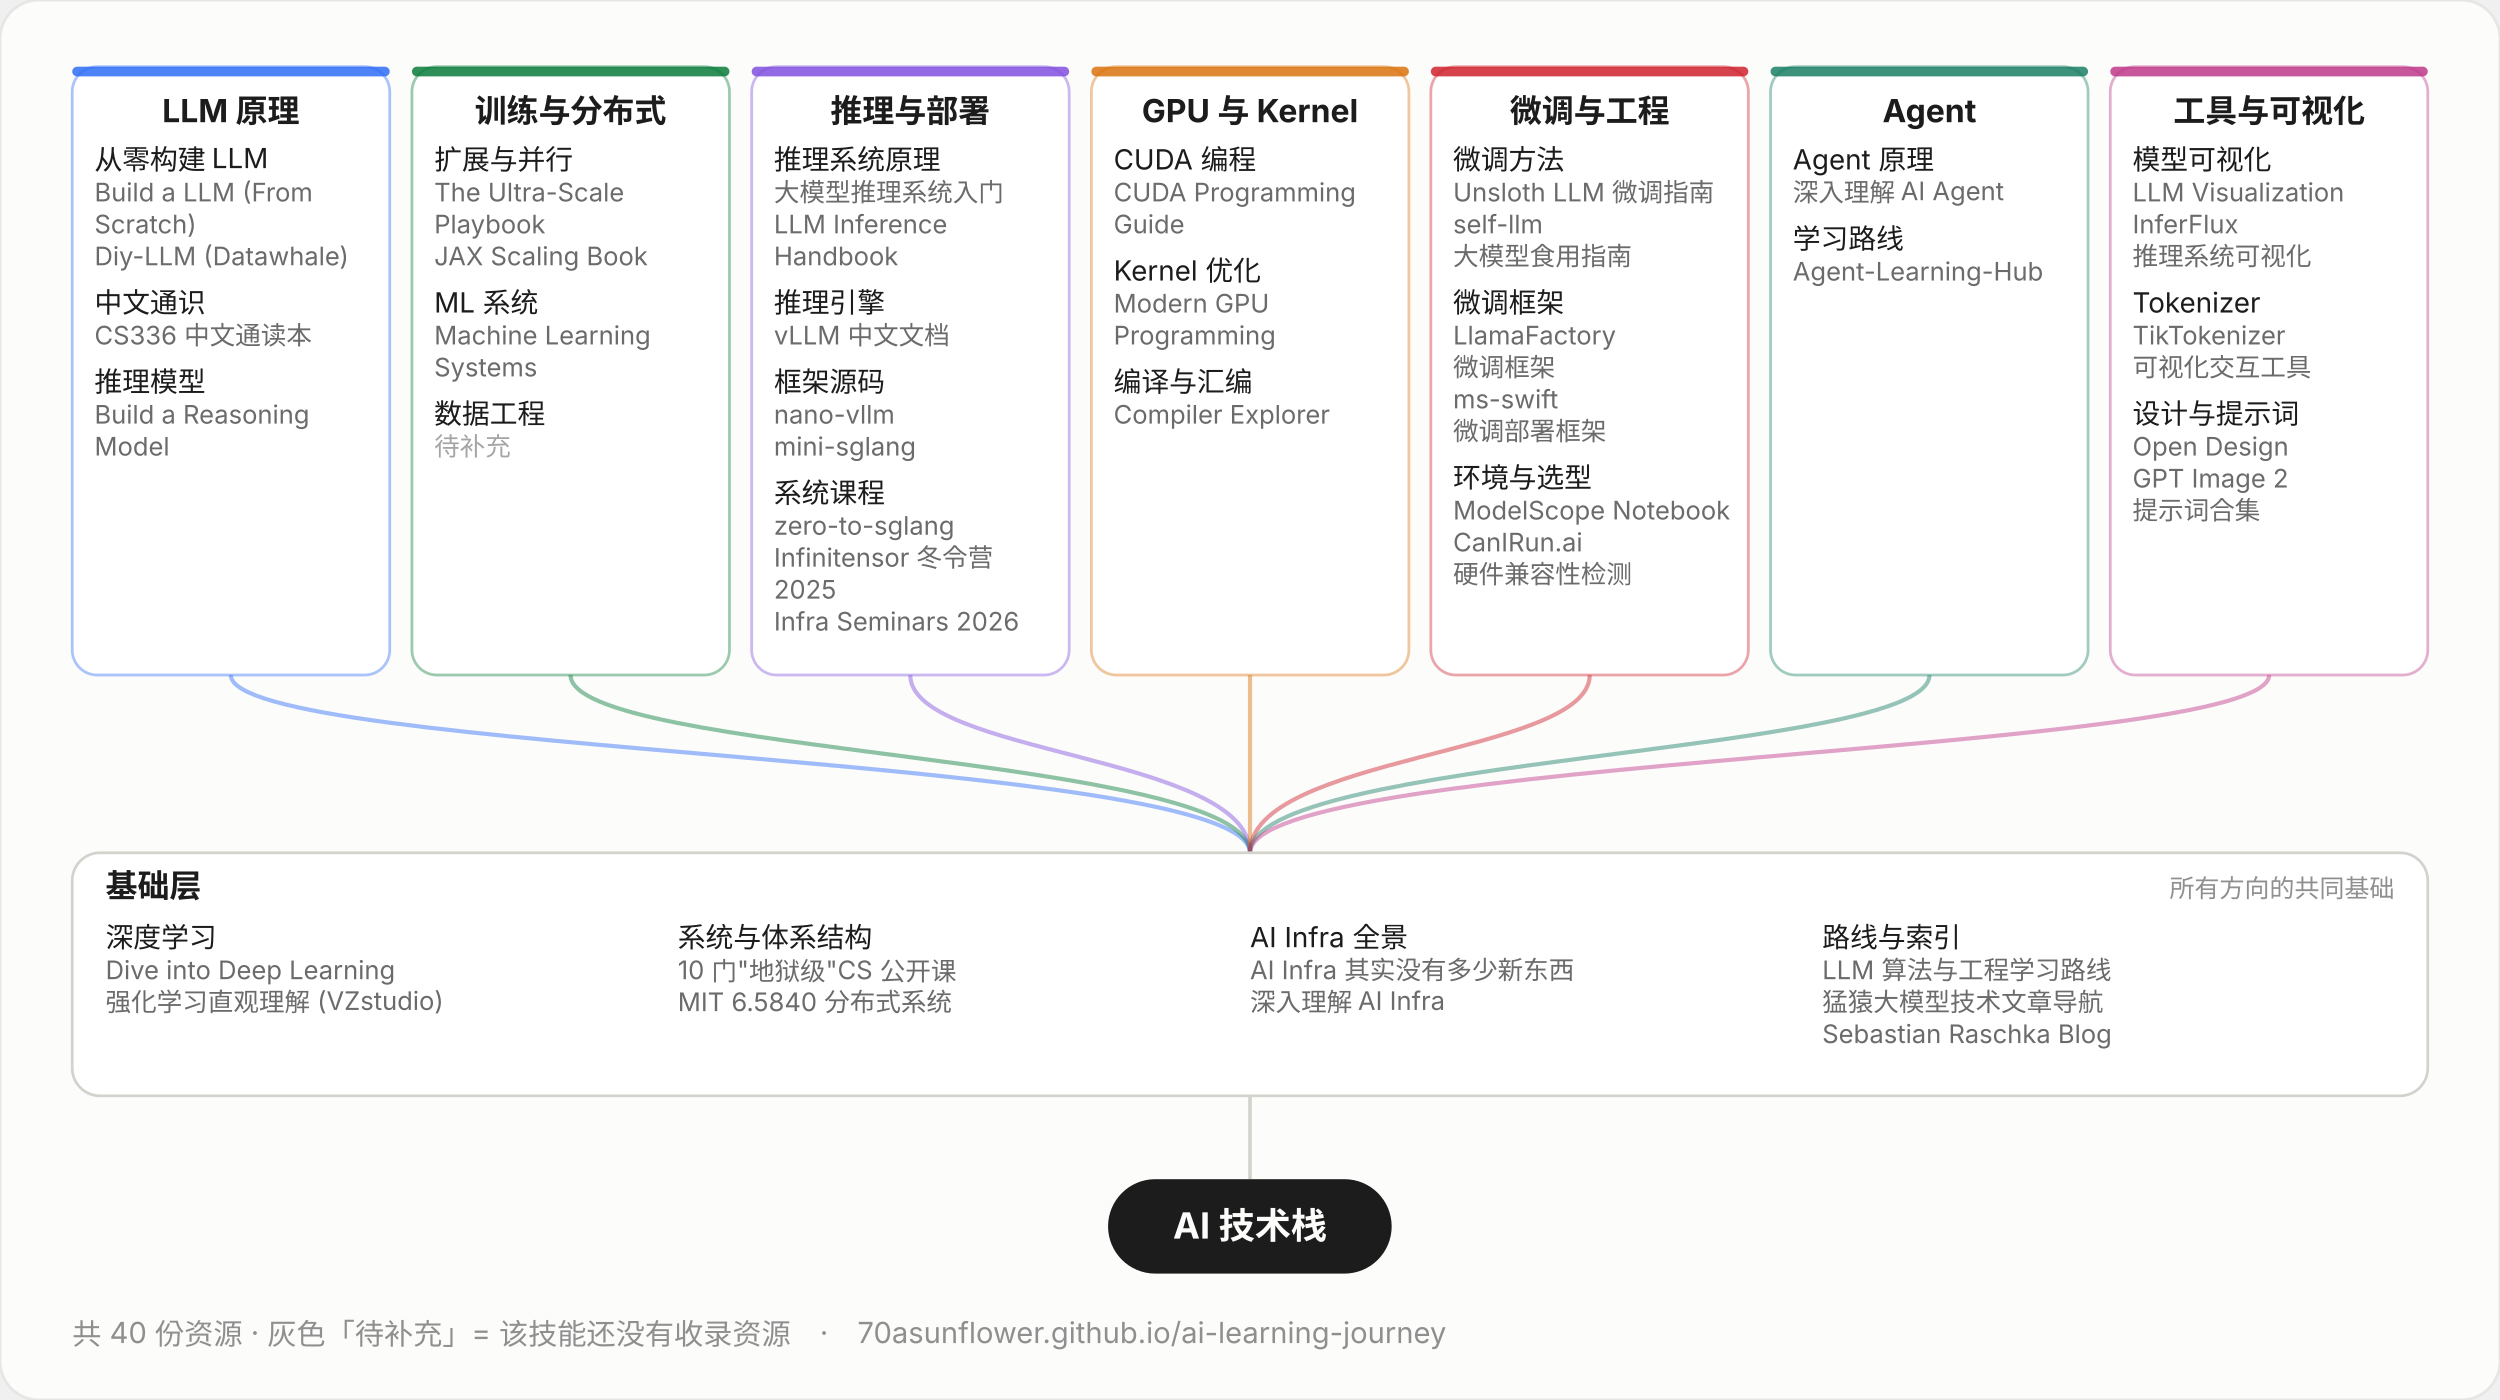
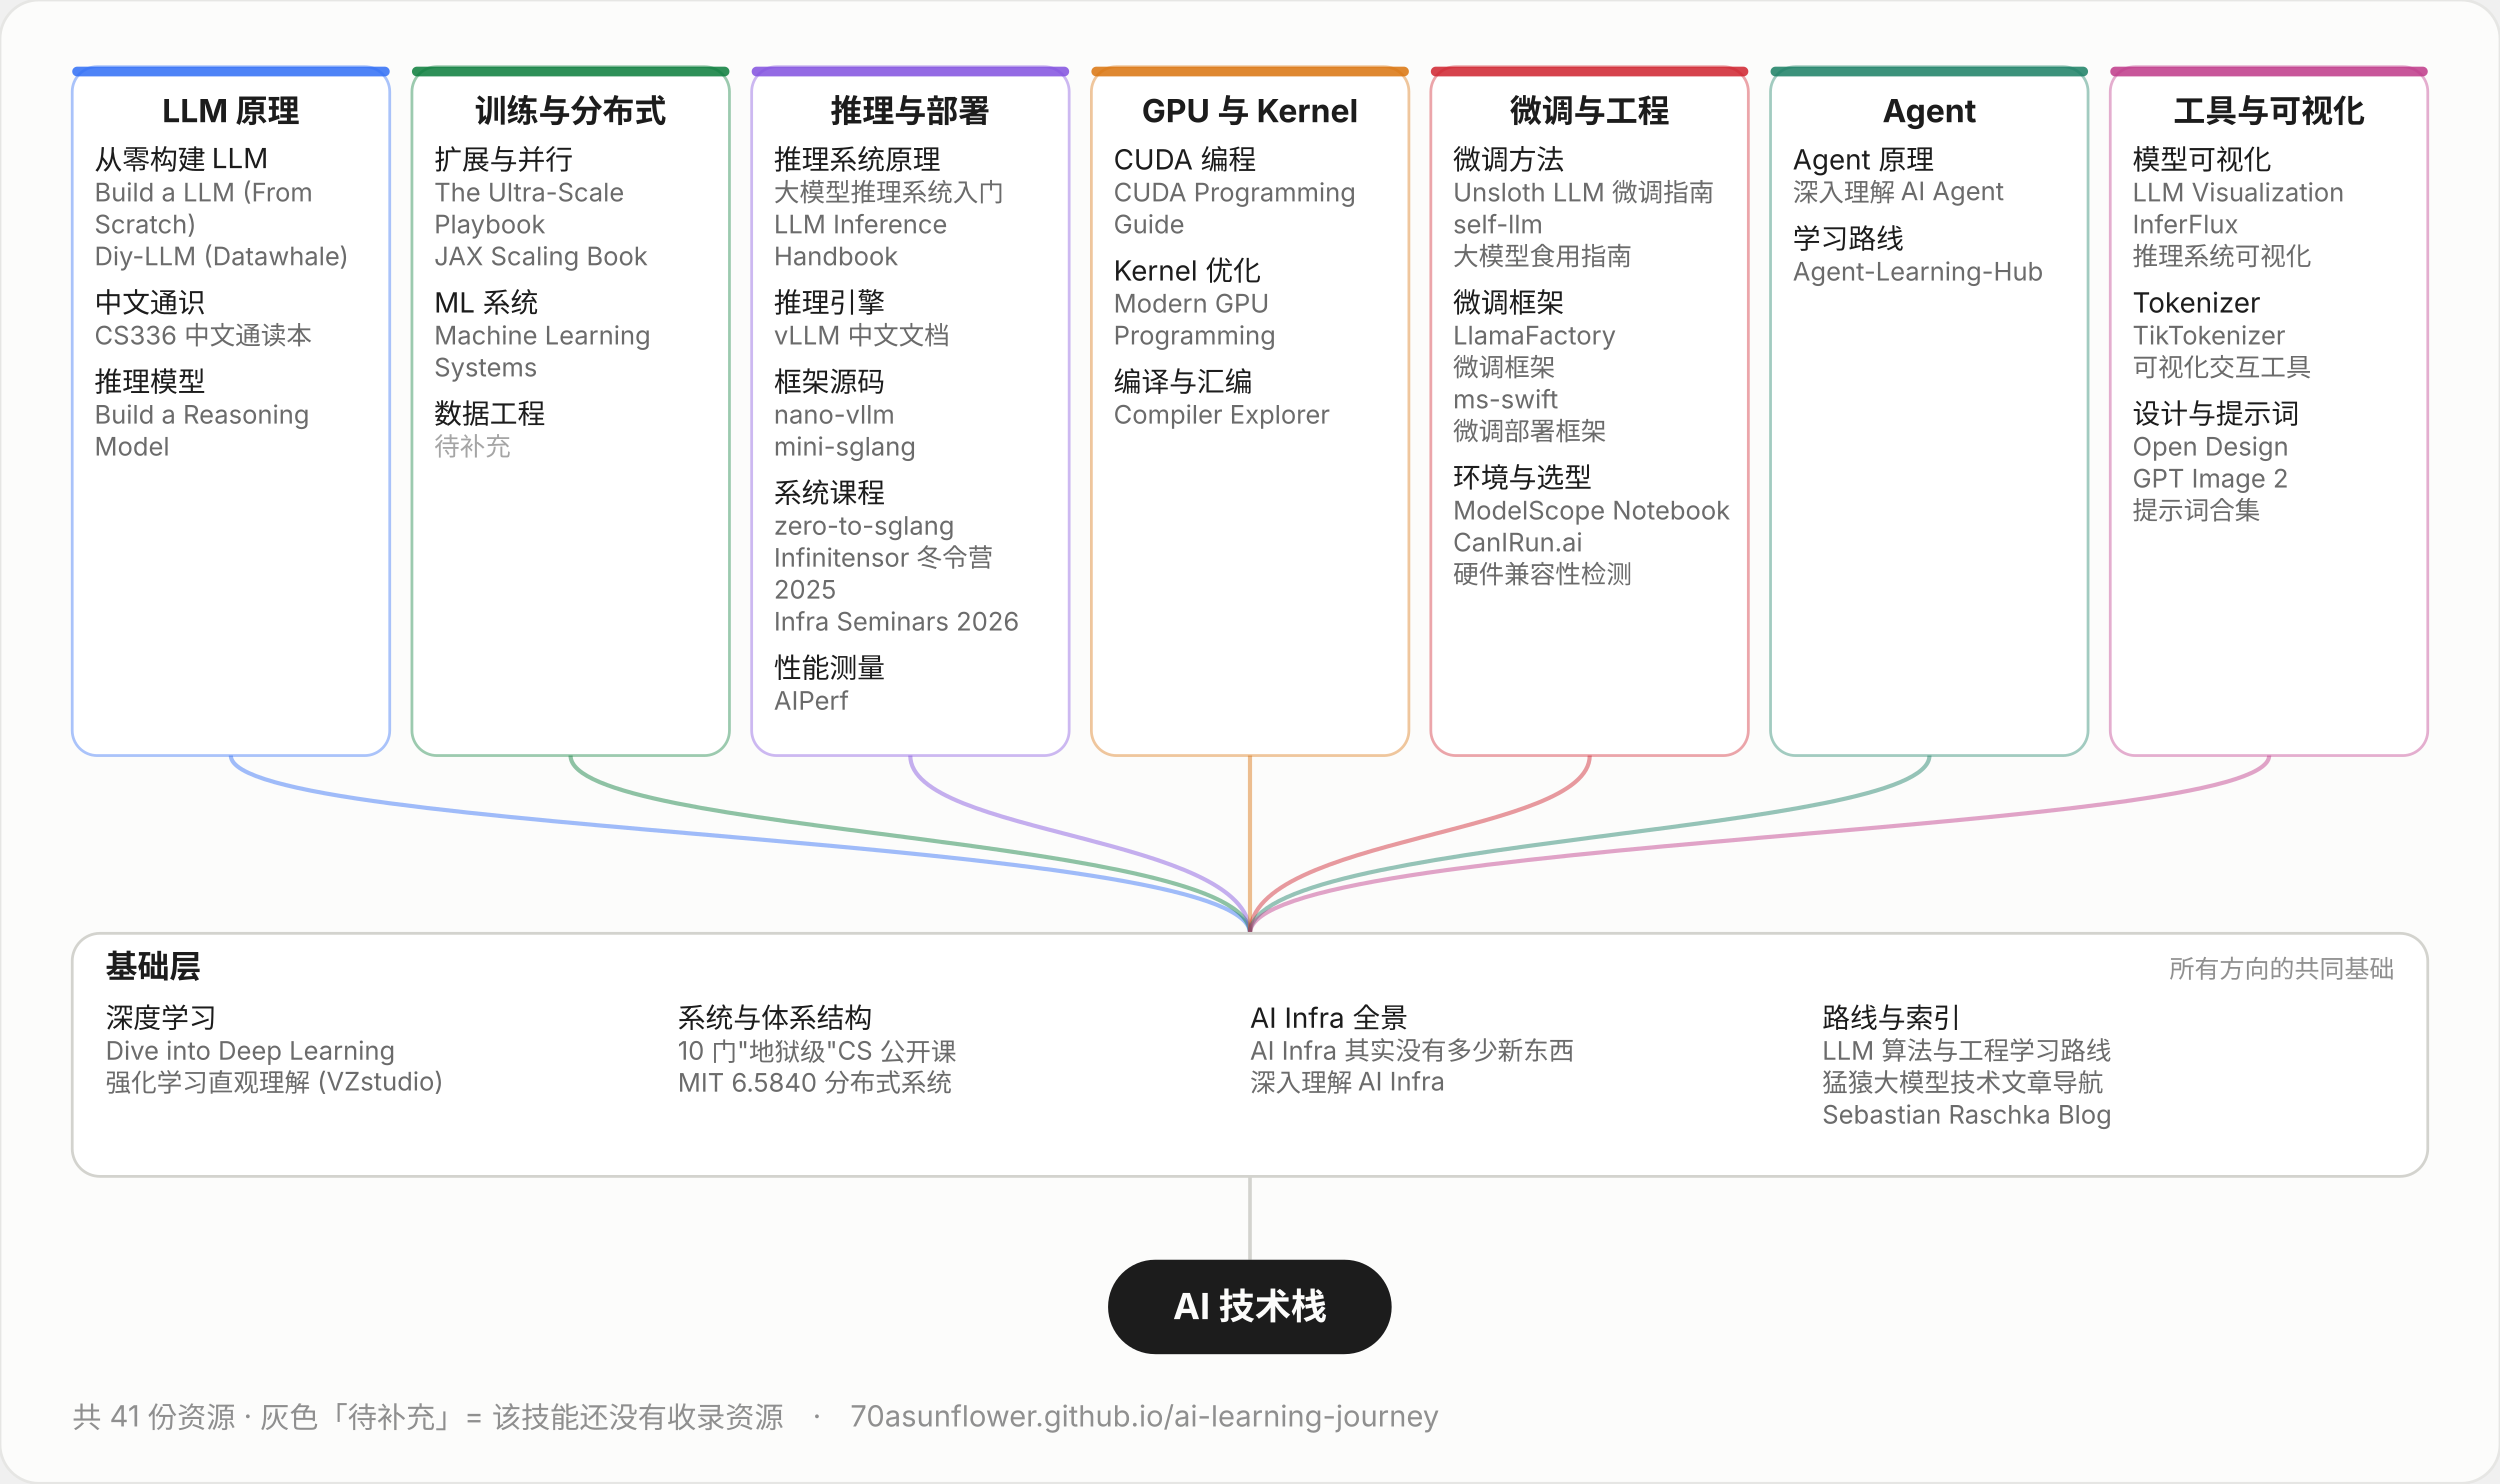
- <svg xmlns="http://www.w3.org/2000/svg" width="900" height="504" viewBox="0 0 900 504" role="img" aria-label="技术栈树：基础技能在根部，向上分叉到各专业方向" font-family="-apple-system, BlinkMacSystemFont, 'Segoe UI', 'PingFang SC', 'Hiragino Sans GB', 'Microsoft YaHei', sans-serif">
-   <rect width="900" height="504" rx="14" fill="#fcfcfb" stroke="#e6e6e4" />
+ <svg xmlns="http://www.w3.org/2000/svg" width="900" height="534" viewBox="0 0 900 534" role="img" aria-label="技术栈树：基础技能在根部，向上分叉到各专业方向" font-family="-apple-system, BlinkMacSystemFont, 'Segoe UI', 'PingFang SC', 'Hiragino Sans GB', 'Microsoft YaHei', sans-serif">
+   <rect width="900" height="534" rx="14" fill="#fcfcfb" stroke="#e6e6e4" />
  <text x="26" y="0" font-size="0" fill="none">.</text>
-   <rect x="26.0" y="24" width="114.3" height="219" rx="9" fill="#ffffff" stroke="#2f6df6" stroke-opacity="0.40" />
+   <rect x="26.0" y="24" width="114.3" height="248" rx="9" fill="#ffffff" stroke="#2f6df6" stroke-opacity="0.40" />
  <rect x="26.0" y="24" width="114.3" height="3.5" rx="1.8" fill="#2f6df6" fill-opacity="0.85" />
  <text x="83.1" y="44" text-anchor="middle" font-size="11.5" font-weight="650" fill="#1c1c1c">LLM 原理</text>
  <text x="34.0" y="61" font-size="10.0" fill="#1c1c1c">从零构建 LLM</text>
  <text x="34.0" y="72.5" font-size="9.2" fill="#6b6b6b">Build a LLM (From</text>
  <text x="34.0" y="84.0" font-size="9.2" fill="#6b6b6b">Scratch)</text>
  <text x="34.0" y="95.5" font-size="9.2" fill="#6b6b6b">Diy-LLM (Datawhale)</text>
  <text x="34.0" y="112.5" font-size="10.0" fill="#1c1c1c">中文通识</text>
  <text x="34.0" y="124.0" font-size="9.2" fill="#6b6b6b">CS336 中文通读本</text>
  <text x="34.0" y="141.0" font-size="10.0" fill="#1c1c1c">推理模型</text>
  <text x="34.0" y="152.5" font-size="9.2" fill="#6b6b6b">Build a Reasoning</text>
  <text x="34.0" y="164.0" font-size="9.2" fill="#6b6b6b">Model</text>
-   <rect x="148.3" y="24" width="114.3" height="219" rx="9" fill="#ffffff" stroke="#0a7d3b" stroke-opacity="0.40" />
+   <rect x="148.3" y="24" width="114.3" height="248" rx="9" fill="#ffffff" stroke="#0a7d3b" stroke-opacity="0.40" />
  <rect x="148.3" y="24" width="114.3" height="3.5" rx="1.8" fill="#0a7d3b" fill-opacity="0.85" />
  <text x="205.4" y="44" text-anchor="middle" font-size="11.5" font-weight="650" fill="#1c1c1c">训练与分布式</text>
  <text x="156.3" y="61" font-size="10.0" fill="#1c1c1c">扩展与并行</text>
  <text x="156.3" y="72.5" font-size="9.2" fill="#6b6b6b">The Ultra-Scale</text>
  <text x="156.3" y="84.0" font-size="9.2" fill="#6b6b6b">Playbook</text>
  <text x="156.3" y="95.5" font-size="9.2" fill="#6b6b6b">JAX Scaling Book</text>
  <text x="156.3" y="112.5" font-size="10.0" fill="#1c1c1c">ML 系统</text>
  <text x="156.3" y="124.0" font-size="9.2" fill="#6b6b6b">Machine Learning</text>
  <text x="156.3" y="135.5" font-size="9.2" fill="#6b6b6b">Systems</text>
  <text x="156.3" y="152.5" font-size="10.0" fill="#1c1c1c">数据工程</text>
  <text x="156.3" y="164.0" font-size="9.2" fill="#8f8f8f" fill-opacity="0.8">待补充</text>
-   <rect x="270.6" y="24" width="114.3" height="219" rx="9" fill="#ffffff" stroke="#8250df" stroke-opacity="0.40" />
+   <rect x="270.6" y="24" width="114.3" height="248" rx="9" fill="#ffffff" stroke="#8250df" stroke-opacity="0.40" />
  <rect x="270.6" y="24" width="114.3" height="3.5" rx="1.8" fill="#8250df" fill-opacity="0.85" />
  <text x="327.7" y="44" text-anchor="middle" font-size="11.5" font-weight="650" fill="#1c1c1c">推理与部署</text>
  <text x="278.6" y="61" font-size="10.0" fill="#1c1c1c">推理系统原理</text>
  <text x="278.6" y="72.5" font-size="9.2" fill="#6b6b6b">大模型推理系统入门</text>
  <text x="278.6" y="84.0" font-size="9.2" fill="#6b6b6b">LLM Inference</text>
  <text x="278.6" y="95.5" font-size="9.2" fill="#6b6b6b">Handbook</text>
  <text x="278.6" y="112.5" font-size="10.0" fill="#1c1c1c">推理引擎</text>
  <text x="278.6" y="124.0" font-size="9.2" fill="#6b6b6b">vLLM 中文文档</text>
  <text x="278.6" y="141.0" font-size="10.0" fill="#1c1c1c">框架源码</text>
  <text x="278.6" y="152.5" font-size="9.2" fill="#6b6b6b">nano-vllm</text>
  <text x="278.6" y="164.0" font-size="9.2" fill="#6b6b6b">mini-sglang</text>
  <text x="278.6" y="181.0" font-size="10.0" fill="#1c1c1c">系统课程</text>
  <text x="278.6" y="192.5" font-size="9.2" fill="#6b6b6b">zero-to-sglang</text>
  <text x="278.6" y="204.0" font-size="9.2" fill="#6b6b6b">Infinitensor 冬令营</text>
  <text x="278.6" y="215.5" font-size="9.2" fill="#6b6b6b">2025</text>
  <text x="278.6" y="227.0" font-size="9.2" fill="#6b6b6b">Infra Seminars 2026</text>
-   <rect x="392.9" y="24" width="114.3" height="219" rx="9" fill="#ffffff" stroke="#d9730d" stroke-opacity="0.40" />
+   <text x="278.6" y="244.0" font-size="10.0" fill="#1c1c1c">性能测量</text>
+   <text x="278.6" y="255.5" font-size="9.2" fill="#6b6b6b">AIPerf</text>
+   <rect x="392.9" y="24" width="114.3" height="248" rx="9" fill="#ffffff" stroke="#d9730d" stroke-opacity="0.40" />
  <rect x="392.9" y="24" width="114.3" height="3.5" rx="1.8" fill="#d9730d" fill-opacity="0.85" />
  <text x="450.0" y="44" text-anchor="middle" font-size="11.5" font-weight="650" fill="#1c1c1c">GPU 与 Kernel</text>
  <text x="400.9" y="61" font-size="10.0" fill="#1c1c1c">CUDA 编程</text>
  <text x="400.9" y="72.5" font-size="9.2" fill="#6b6b6b">CUDA Programming</text>
  <text x="400.9" y="84.0" font-size="9.2" fill="#6b6b6b">Guide</text>
  <text x="400.9" y="101.0" font-size="10.0" fill="#1c1c1c">Kernel 优化</text>
  <text x="400.9" y="112.5" font-size="9.2" fill="#6b6b6b">Modern GPU</text>
  <text x="400.9" y="124.0" font-size="9.2" fill="#6b6b6b">Programming</text>
  <text x="400.9" y="141.0" font-size="10.0" fill="#1c1c1c">编译与汇编</text>
  <text x="400.9" y="152.5" font-size="9.2" fill="#6b6b6b">Compiler Explorer</text>
-   <rect x="515.1" y="24" width="114.3" height="219" rx="9" fill="#ffffff" stroke="#cf222e" stroke-opacity="0.40" />
+   <rect x="515.1" y="24" width="114.3" height="248" rx="9" fill="#ffffff" stroke="#cf222e" stroke-opacity="0.40" />
  <rect x="515.1" y="24" width="114.3" height="3.5" rx="1.8" fill="#cf222e" fill-opacity="0.85" />
  <text x="572.3" y="44" text-anchor="middle" font-size="11.5" font-weight="650" fill="#1c1c1c">微调与工程</text>
  <text x="523.1" y="61" font-size="10.0" fill="#1c1c1c">微调方法</text>
  <text x="523.1" y="72.5" font-size="9.2" fill="#6b6b6b">Unsloth LLM 微调指南</text>
  <text x="523.1" y="84.0" font-size="9.2" fill="#6b6b6b">self-llm</text>
  <text x="523.1" y="95.5" font-size="9.2" fill="#6b6b6b">大模型食用指南</text>
  <text x="523.1" y="112.5" font-size="10.0" fill="#1c1c1c">微调框架</text>
  <text x="523.1" y="124.0" font-size="9.2" fill="#6b6b6b">LlamaFactory</text>
  <text x="523.1" y="135.5" font-size="9.2" fill="#6b6b6b">微调框架</text>
  <text x="523.1" y="147.0" font-size="9.2" fill="#6b6b6b">ms-swift</text>
  <text x="523.1" y="158.5" font-size="9.2" fill="#6b6b6b">微调部署框架</text>
  <text x="523.1" y="175.5" font-size="10.0" fill="#1c1c1c">环境与选型</text>
  <text x="523.1" y="187.0" font-size="9.2" fill="#6b6b6b">ModelScope Notebook</text>
  <text x="523.1" y="198.5" font-size="9.2" fill="#6b6b6b">CanIRun.ai</text>
  <text x="523.1" y="210.0" font-size="9.2" fill="#6b6b6b">硬件兼容性检测</text>
-   <rect x="637.4" y="24" width="114.3" height="219" rx="9" fill="#ffffff" stroke="#1a7f64" stroke-opacity="0.40" />
+   <rect x="637.4" y="24" width="114.3" height="248" rx="9" fill="#ffffff" stroke="#1a7f64" stroke-opacity="0.40" />
  <rect x="637.4" y="24" width="114.3" height="3.5" rx="1.8" fill="#1a7f64" fill-opacity="0.85" />
  <text x="694.6" y="44" text-anchor="middle" font-size="11.5" font-weight="650" fill="#1c1c1c">Agent</text>
  <text x="645.4" y="61" font-size="10.0" fill="#1c1c1c">Agent 原理</text>
  <text x="645.4" y="72.5" font-size="9.2" fill="#6b6b6b">深入理解 AI Agent</text>
  <text x="645.4" y="89.5" font-size="10.0" fill="#1c1c1c">学习路线</text>
  <text x="645.4" y="101.0" font-size="9.2" fill="#6b6b6b">Agent-Learning-Hub</text>
-   <rect x="759.7" y="24" width="114.3" height="219" rx="9" fill="#ffffff" stroke="#bf3989" stroke-opacity="0.40" />
+   <rect x="759.7" y="24" width="114.3" height="248" rx="9" fill="#ffffff" stroke="#bf3989" stroke-opacity="0.40" />
  <rect x="759.7" y="24" width="114.3" height="3.5" rx="1.8" fill="#bf3989" fill-opacity="0.85" />
  <text x="816.9" y="44" text-anchor="middle" font-size="11.5" font-weight="650" fill="#1c1c1c">工具与可视化</text>
  <text x="767.7" y="61" font-size="10.0" fill="#1c1c1c">模型可视化</text>
  <text x="767.7" y="72.5" font-size="9.2" fill="#6b6b6b">LLM Visualization</text>
  <text x="767.7" y="84.0" font-size="9.2" fill="#6b6b6b">InferFlux</text>
  <text x="767.7" y="95.5" font-size="9.2" fill="#6b6b6b">推理系统可视化</text>
  <text x="767.7" y="112.5" font-size="10.0" fill="#1c1c1c">Tokenizer</text>
  <text x="767.7" y="124.0" font-size="9.2" fill="#6b6b6b">TikTokenizer</text>
  <text x="767.7" y="135.5" font-size="9.2" fill="#6b6b6b">可视化交互工具</text>
  <text x="767.7" y="152.5" font-size="10.0" fill="#1c1c1c">设计与提示词</text>
  <text x="767.7" y="164.0" font-size="9.2" fill="#6b6b6b">Open Design</text>
  <text x="767.7" y="175.5" font-size="9.2" fill="#6b6b6b">GPT Image 2</text>
  <text x="767.7" y="187.0" font-size="9.2" fill="#6b6b6b">提示词合集</text>
-   <path d="M450.0 307 C450.0 271.8 83.1 271.8 83.1 243" fill="none" stroke="#2f6df6" stroke-opacity="0.45" stroke-width="1.5" />
-   <path d="M450.0 307 C450.0 271.8 205.4 271.8 205.4 243" fill="none" stroke="#0a7d3b" stroke-opacity="0.45" stroke-width="1.5" />
-   <path d="M450.0 307 C450.0 271.8 327.7 271.8 327.7 243" fill="none" stroke="#8250df" stroke-opacity="0.45" stroke-width="1.5" />
-   <path d="M450.0 307 C450.0 271.8 450.0 271.8 450.0 243" fill="none" stroke="#d9730d" stroke-opacity="0.45" stroke-width="1.5" />
-   <path d="M450.0 307 C450.0 271.8 572.3 271.8 572.3 243" fill="none" stroke="#cf222e" stroke-opacity="0.45" stroke-width="1.5" />
-   <path d="M450.0 307 C450.0 271.8 694.6 271.8 694.6 243" fill="none" stroke="#1a7f64" stroke-opacity="0.45" stroke-width="1.5" />
-   <path d="M450.0 307 C450.0 271.8 816.9 271.8 816.9 243" fill="none" stroke="#bf3989" stroke-opacity="0.45" stroke-width="1.5" />
-   <rect x="26" y="307" width="848" height="87.5" rx="10" fill="#ffffff" stroke="#d3d3ce" />
-   <text x="38" y="323" font-size="11.5" font-weight="650" fill="#1c1c1c">基础层</text>
-   <text x="862" y="323" text-anchor="end" font-size="9" fill="#8f8f8f">所有方向的共同基础</text>
-   <text x="38.0" y="341" font-size="10.0" fill="#1c1c1c">深度学习</text>
-   <text x="38.0" y="352.5" font-size="9.2" fill="#6b6b6b">Dive into Deep Learning</text>
-   <text x="38.0" y="364.0" font-size="9.2" fill="#6b6b6b">强化学习直观理解 (VZstudio)</text>
-   <text x="244.0" y="341" font-size="10.0" fill="#1c1c1c">系统与体系结构</text>
-   <text x="244.0" y="352.5" font-size="9.2" fill="#6b6b6b">10 门"地狱级"CS 公开课</text>
-   <text x="244.0" y="364.0" font-size="9.2" fill="#6b6b6b">MIT 6.5840 分布式系统</text>
-   <text x="450.0" y="341" font-size="10.0" fill="#1c1c1c">AI Infra 全景</text>
-   <text x="450.0" y="352.5" font-size="9.2" fill="#6b6b6b">AI Infra 其实没有多少新东西</text>
-   <text x="450.0" y="364.0" font-size="9.2" fill="#6b6b6b">深入理解 AI Infra</text>
-   <text x="656.0" y="341" font-size="10.0" fill="#1c1c1c">路线与索引</text>
-   <text x="656.0" y="352.5" font-size="9.2" fill="#6b6b6b">LLM 算法与工程学习路线</text>
-   <text x="656.0" y="364.0" font-size="9.2" fill="#6b6b6b">猛猿大模型技术文章导航</text>
-   <text x="656.0" y="375.5" font-size="9.2" fill="#6b6b6b">Sebastian Raschka Blog</text>
-   <line x1="450.0" y1="424.5" x2="450.0" y2="394.5" stroke="#d3d3ce" stroke-width="1.3" />
-   <rect x="398.9" y="424.5" width="102.1" height="34" rx="17.0" fill="#1c1c1c" />
-   <text x="450.0" y="445.9" text-anchor="middle" font-size="13" font-weight="700" fill="#fcfcfb">AI 技术栈</text>
-   <text x="26" y="484" font-size="10.5" fill="#8f8f8f">共 40 份资源 · 灰色「待补充」= 该技能还没有收录资源　·　70asunflower.github.io/ai-learning-journey</text>
+   <path d="M450.0 336 C450.0 300.8 83.1 300.8 83.1 272" fill="none" stroke="#2f6df6" stroke-opacity="0.45" stroke-width="1.5" />
+   <path d="M450.0 336 C450.0 300.8 205.4 300.8 205.4 272" fill="none" stroke="#0a7d3b" stroke-opacity="0.45" stroke-width="1.5" />
+   <path d="M450.0 336 C450.0 300.8 327.7 300.8 327.7 272" fill="none" stroke="#8250df" stroke-opacity="0.45" stroke-width="1.5" />
+   <path d="M450.0 336 C450.0 300.8 450.0 300.8 450.0 272" fill="none" stroke="#d9730d" stroke-opacity="0.45" stroke-width="1.5" />
+   <path d="M450.0 336 C450.0 300.8 572.3 300.8 572.3 272" fill="none" stroke="#cf222e" stroke-opacity="0.45" stroke-width="1.5" />
+   <path d="M450.0 336 C450.0 300.8 694.6 300.8 694.6 272" fill="none" stroke="#1a7f64" stroke-opacity="0.45" stroke-width="1.5" />
+   <path d="M450.0 336 C450.0 300.8 816.9 300.8 816.9 272" fill="none" stroke="#bf3989" stroke-opacity="0.45" stroke-width="1.5" />
+   <rect x="26" y="336" width="848" height="87.5" rx="10" fill="#ffffff" stroke="#d3d3ce" />
+   <text x="38" y="352" font-size="11.5" font-weight="650" fill="#1c1c1c">基础层</text>
+   <text x="862" y="352" text-anchor="end" font-size="9" fill="#8f8f8f">所有方向的共同基础</text>
+   <text x="38.0" y="370" font-size="10.0" fill="#1c1c1c">深度学习</text>
+   <text x="38.0" y="381.5" font-size="9.2" fill="#6b6b6b">Dive into Deep Learning</text>
+   <text x="38.0" y="393.0" font-size="9.2" fill="#6b6b6b">强化学习直观理解 (VZstudio)</text>
+   <text x="244.0" y="370" font-size="10.0" fill="#1c1c1c">系统与体系结构</text>
+   <text x="244.0" y="381.5" font-size="9.2" fill="#6b6b6b">10 门"地狱级"CS 公开课</text>
+   <text x="244.0" y="393.0" font-size="9.2" fill="#6b6b6b">MIT 6.5840 分布式系统</text>
+   <text x="450.0" y="370" font-size="10.0" fill="#1c1c1c">AI Infra 全景</text>
+   <text x="450.0" y="381.5" font-size="9.2" fill="#6b6b6b">AI Infra 其实没有多少新东西</text>
+   <text x="450.0" y="393.0" font-size="9.2" fill="#6b6b6b">深入理解 AI Infra</text>
+   <text x="656.0" y="370" font-size="10.0" fill="#1c1c1c">路线与索引</text>
+   <text x="656.0" y="381.5" font-size="9.2" fill="#6b6b6b">LLM 算法与工程学习路线</text>
+   <text x="656.0" y="393.0" font-size="9.2" fill="#6b6b6b">猛猿大模型技术文章导航</text>
+   <text x="656.0" y="404.5" font-size="9.2" fill="#6b6b6b">Sebastian Raschka Blog</text>
+   <line x1="450.0" y1="453.5" x2="450.0" y2="423.5" stroke="#d3d3ce" stroke-width="1.3" />
+   <rect x="398.9" y="453.5" width="102.1" height="34" rx="17.0" fill="#1c1c1c" />
+   <text x="450.0" y="474.9" text-anchor="middle" font-size="13" font-weight="700" fill="#fcfcfb">AI 技术栈</text>
+   <text x="26" y="514" font-size="10.5" fill="#8f8f8f">共 41 份资源 · 灰色「待补充」= 该技能还没有收录资源　·　70asunflower.github.io/ai-learning-journey</text>
</svg>
